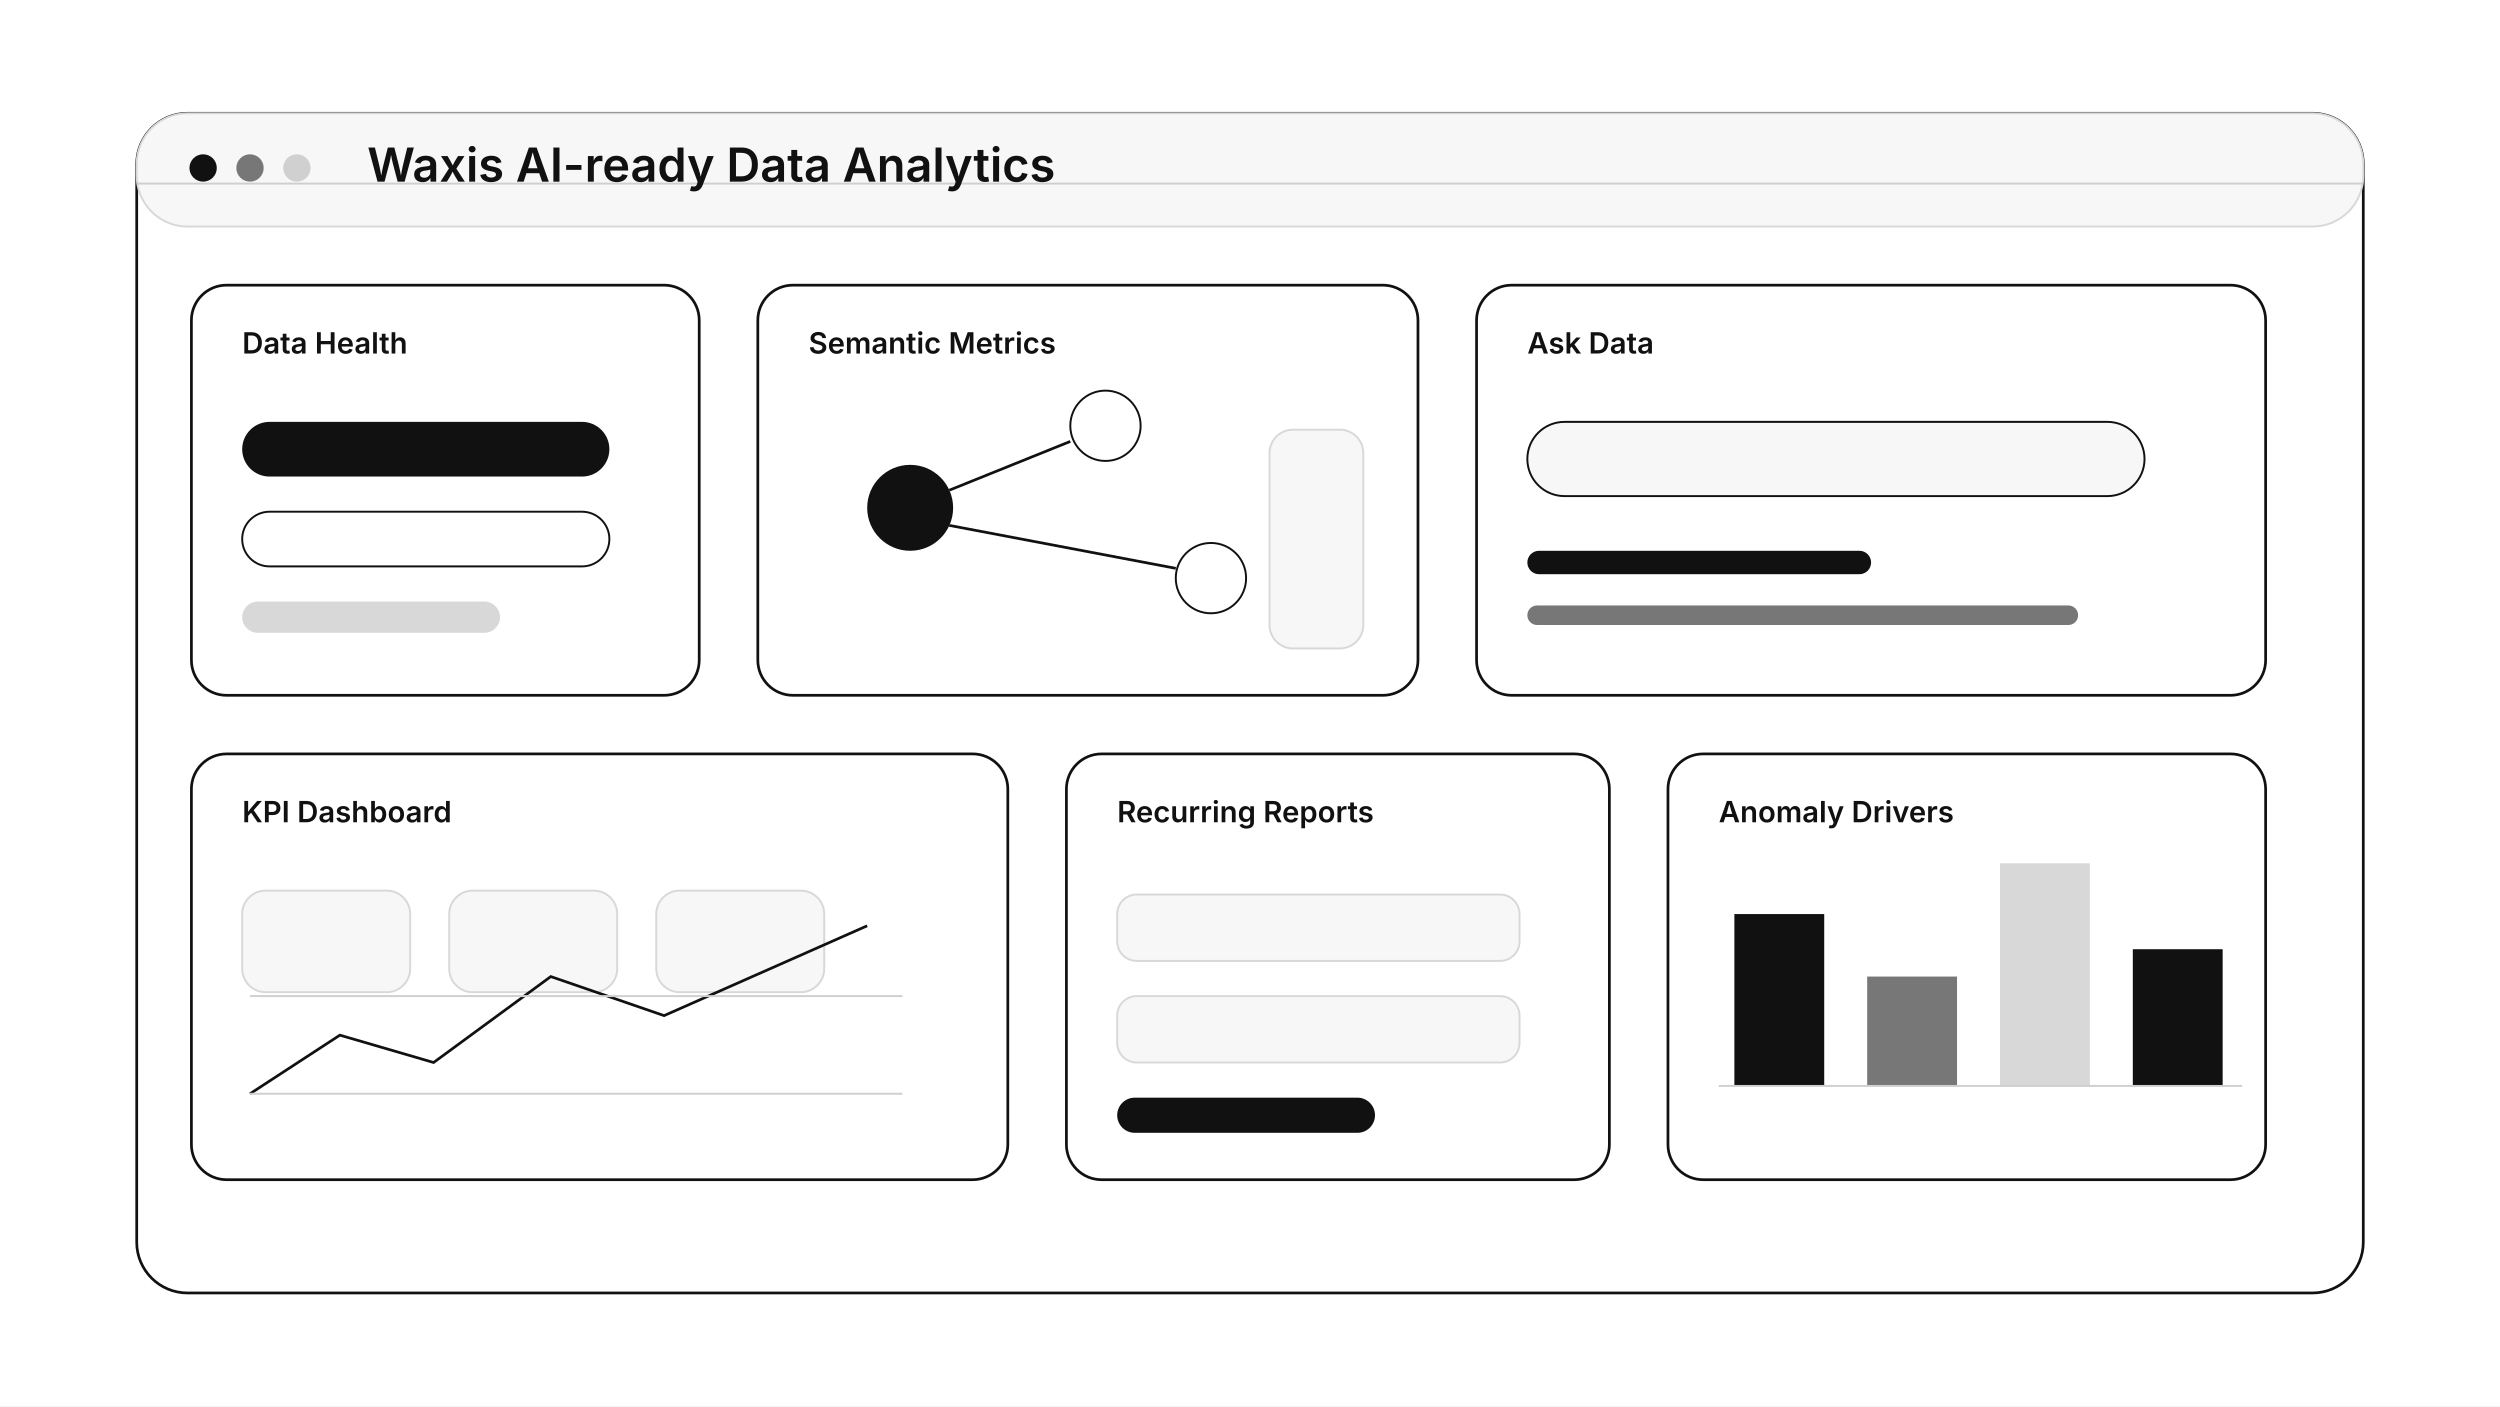
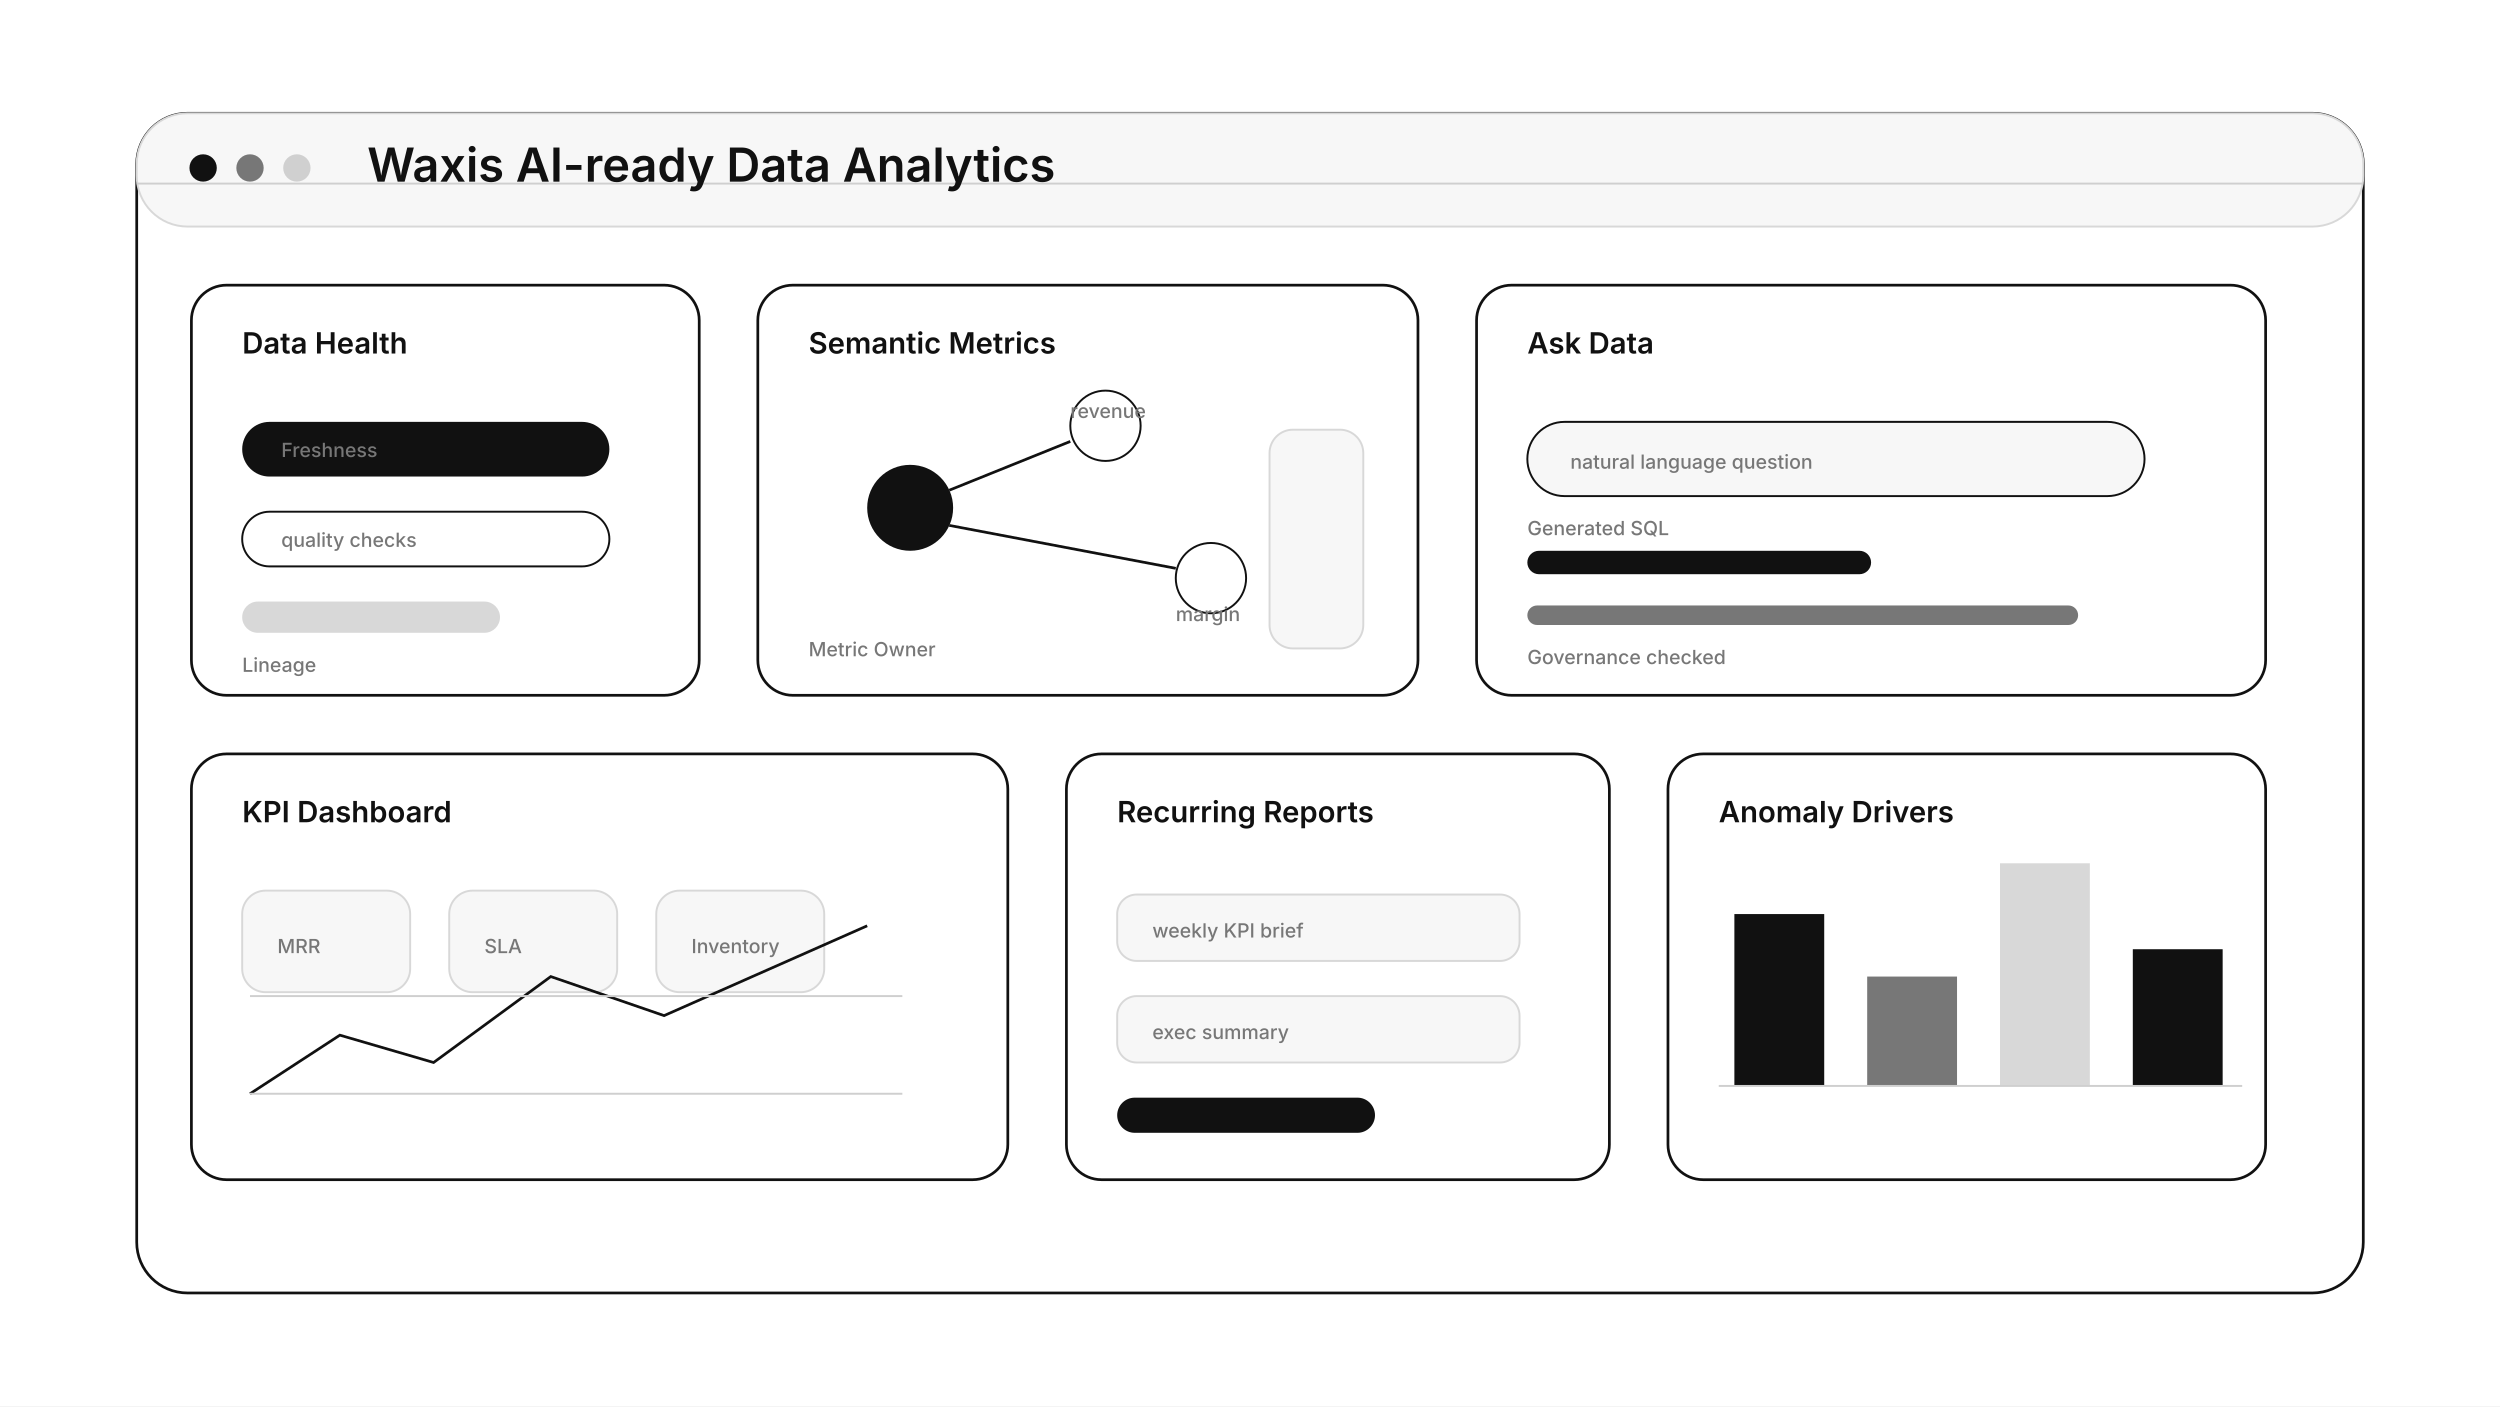
<svg xmlns="http://www.w3.org/2000/svg" width="1280" height="720" viewBox="0 0 1280 720" fill="none" role="img" aria-labelledby="title desc">
  <style>
    .bg{fill:#fff}.line{stroke:#111;stroke-width:1.4}.soft{stroke:#cfcfcf;stroke-width:1}.panel{fill:#fff;stroke:#111;stroke-width:1.4}.sub{fill:#f7f7f7;stroke:#d8d8d8}.title{font:600 24px Inter,Arial,sans-serif;fill:#111}.h{font:600 15px Inter,Arial,sans-serif;fill:#111}.t{font:500 12px Inter,Arial,sans-serif;fill:#555}.xs{font:500 10px Inter,Arial,sans-serif;fill:#777}
  </style>
  <rect class="bg" width="1280" height="720" />
  <rect x="70" y="58" width="1140" height="604" rx="26" class="panel" />
  <rect x="70" y="58" width="1140" height="58" rx="26" class="sub" />
  <path d="M70 94H1210" class="soft" />
  <circle cx="104" cy="86" r="7" fill="#111" />
  <circle cx="128" cy="86" r="7" fill="#777" />
  <circle cx="152" cy="86" r="7" fill="#d0d0d0" />
  <text x="188" y="93" class="title">Waxis AI-ready Data Analytics</text>
  <rect x="98" y="146" width="260" height="210" rx="18" class="panel" />
  <text x="124" y="181" class="h">Data Health</text>
  <rect x="124" y="216" width="188" height="28" rx="14" fill="#111" />
  <rect x="124" y="262" width="188" height="28" rx="14" fill="#fff" stroke="#111" />
  <rect x="124" y="308" width="132" height="16" rx="8" fill="#d8d8d8" />
+   <text x="144" y="234" class="xs" fill="#fff">Freshness</text>
+   <text x="144" y="280" class="xs">quality checks</text>
+   <text x="124" y="344" class="xs">Lineage</text>
  <rect x="388" y="146" width="338" height="210" rx="18" class="panel" />
  <text x="414" y="181" class="h">Semantic Metrics</text>
  <circle cx="466" cy="260" r="22" fill="#111" />
  <circle cx="566" cy="218" r="18" fill="#fff" stroke="#111" />
  <circle cx="620" cy="296" r="18" fill="#fff" stroke="#111" />
  <path d="M486 251L548 226M486 269L602 291" class="line" />
  <rect x="650" y="220" width="48" height="112" rx="12" class="sub" />
+   <text x="414" y="336" class="xs">Metric Owner</text>
+   <text x="548" y="214" class="xs">revenue</text>
+   <text x="602" y="318" class="xs">margin</text>
  <rect x="756" y="146" width="404" height="210" rx="18" class="panel" />
  <text x="782" y="181" class="h">Ask Data</text>
  <rect x="782" y="216" width="316" height="38" rx="19" fill="#f7f7f7" stroke="#111" />
  <rect x="782" y="282" width="176" height="12" rx="6" fill="#111" />
  <rect x="782" y="310" width="282" height="10" rx="5" fill="#777" />
+   <text x="804" y="240" class="xs">natural language question</text>
+   <text x="782" y="274" class="xs">Generated SQL</text>
+   <text x="782" y="340" class="xs">Governance checked</text>
  <rect x="98" y="386" width="418" height="218" rx="18" class="panel" />
  <text x="124" y="421" class="h">KPI Dashboard</text>
  <rect x="124" y="456" width="86" height="52" rx="12" class="sub" />
  <rect x="230" y="456" width="86" height="52" rx="12" class="sub" />
  <rect x="336" y="456" width="86" height="52" rx="12" class="sub" />
+   <text x="142" y="488" class="xs">MRR</text>
+   <text x="248" y="488" class="xs">SLA</text>
+   <text x="354" y="488" class="xs">Inventory</text>
  <path d="M128 560L174 530L222 544L282 500L340 520L444 474" class="line" />
  <path d="M128 560H462M128 510H462" class="soft" />
  <rect x="546" y="386" width="278" height="218" rx="18" class="panel" />
  <text x="572" y="421" class="h">Recurring Reports</text>
  <rect x="572" y="458" width="206" height="34" rx="10" class="sub" />
  <rect x="572" y="510" width="206" height="34" rx="10" class="sub" />
  <rect x="572" y="562" width="132" height="18" rx="9" fill="#111" />
+   <text x="590" y="480" class="xs">weekly KPI brief</text>
+   <text x="590" y="532" class="xs">exec summary</text>
  <rect x="854" y="386" width="306" height="218" rx="18" class="panel" />
  <text x="880" y="421" class="h">Anomaly Drivers</text>
  <rect x="888" y="468" width="46" height="88" fill="#111" />
  <rect x="956" y="500" width="46" height="56" fill="#777" />
  <rect x="1024" y="442" width="46" height="114" fill="#d8d8d8" />
  <rect x="1092" y="486" width="46" height="70" fill="#111" />
  <path d="M880 556H1148" class="soft" />
</svg>
